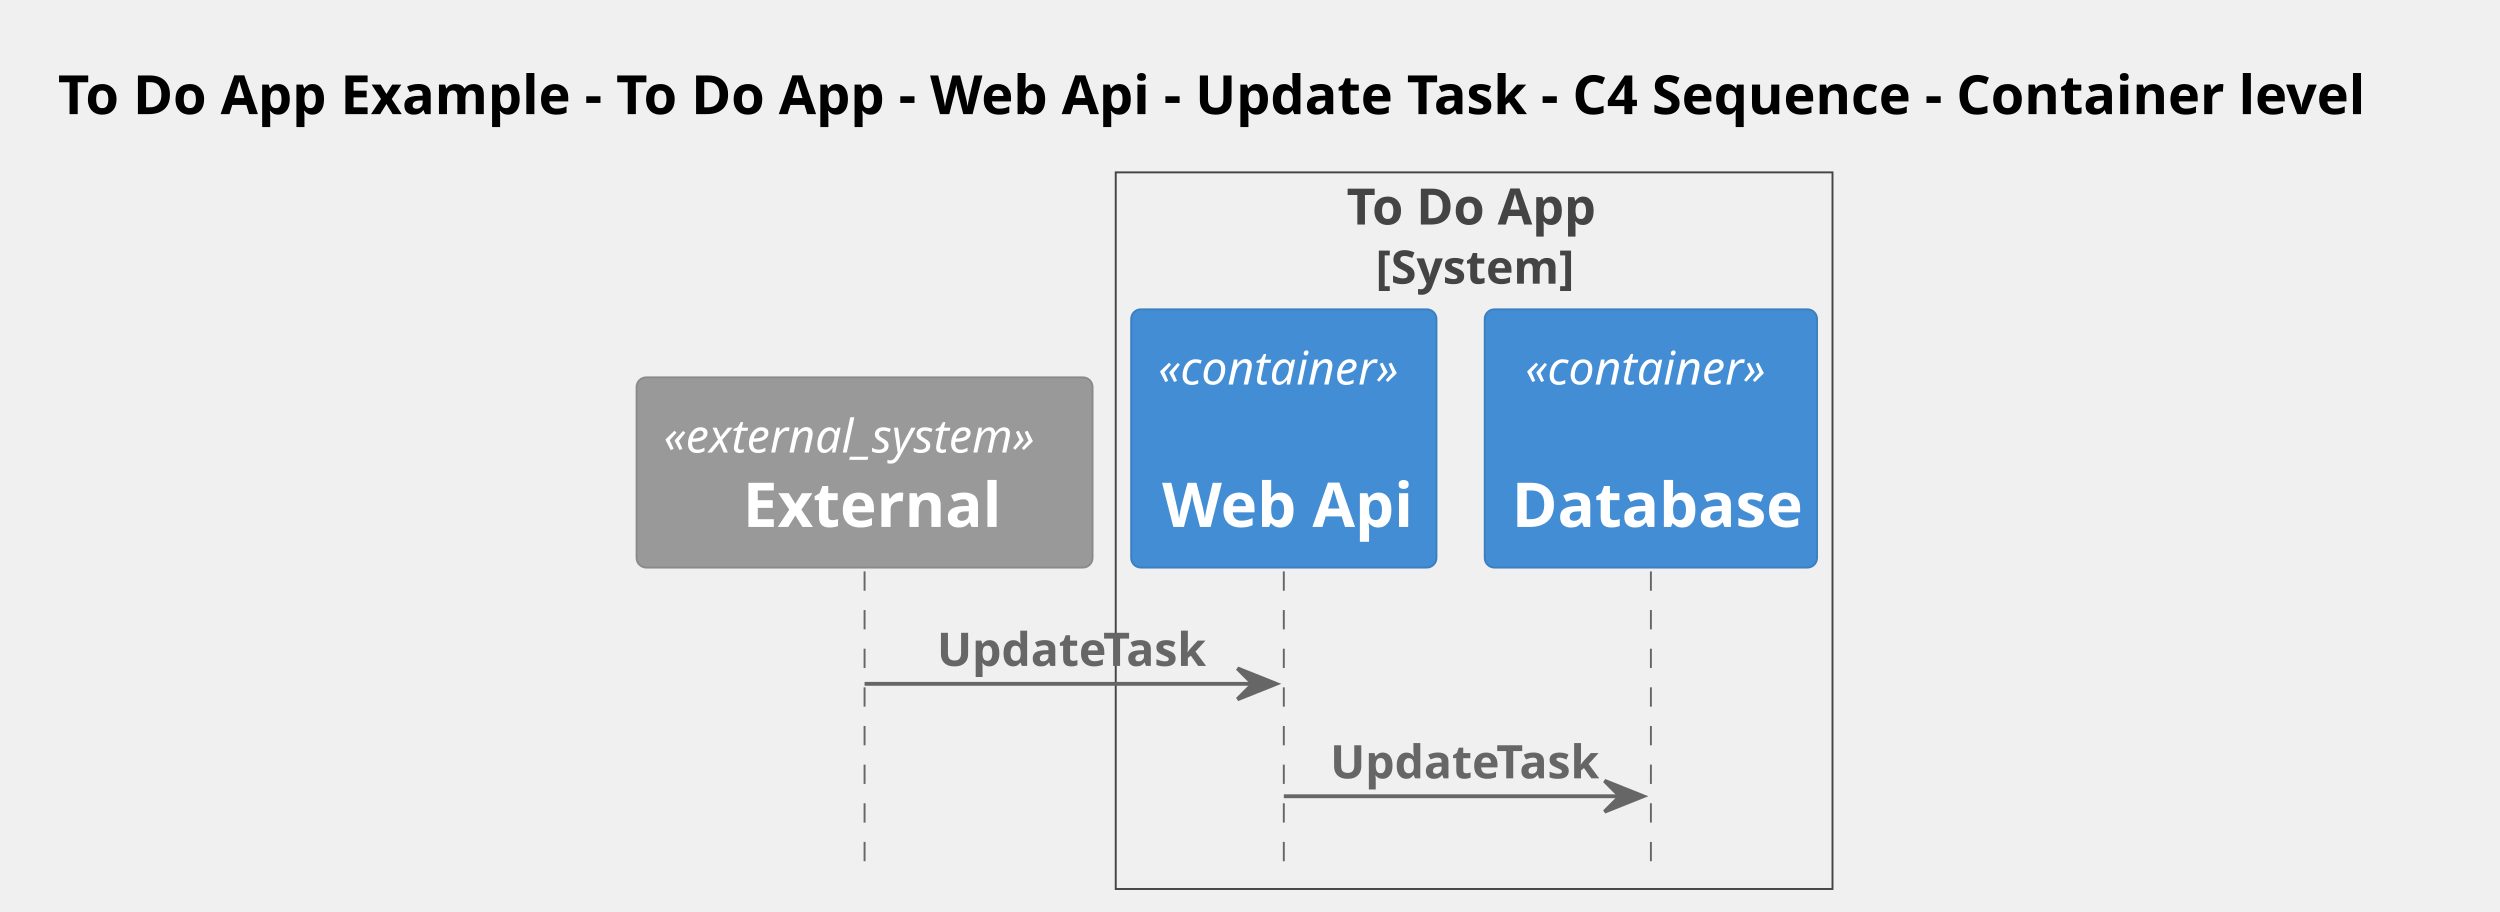
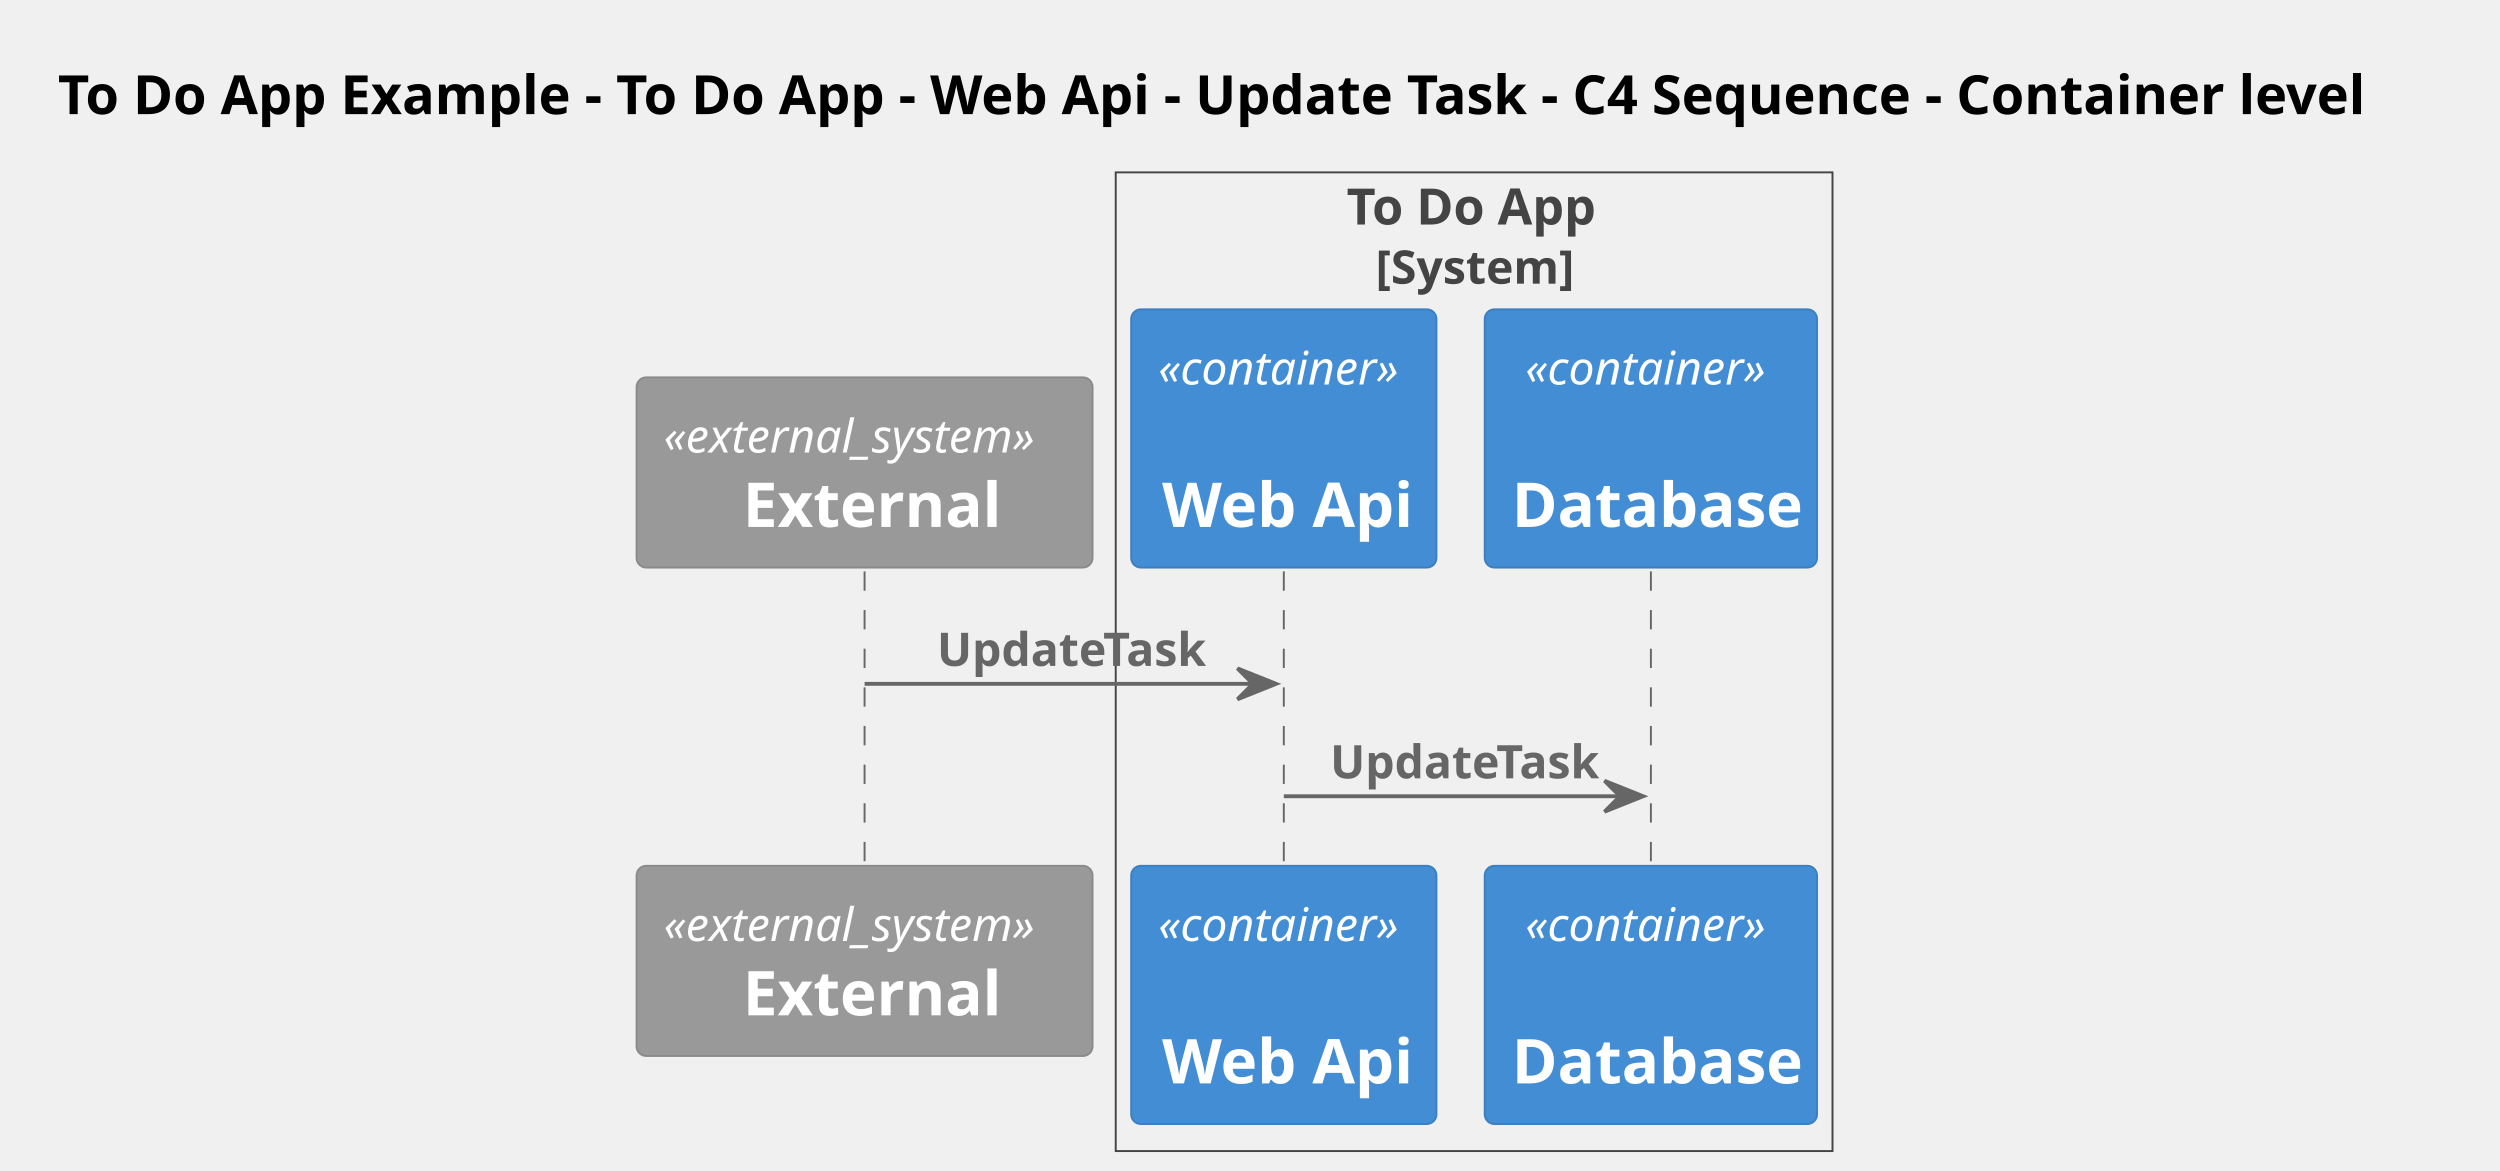
- <svg xmlns="http://www.w3.org/2000/svg" contentStyleType="text/css" height="236px" preserveAspectRatio="none" style="width:647px;height:236px;background:#FFFFFF;" version="1.1" viewBox="0 0 647 236" width="647px" zoomAndPan="magnify">
+ <svg xmlns="http://www.w3.org/2000/svg" contentStyleType="text/css" height="303px" preserveAspectRatio="none" style="width:647px;height:303px;background:#FFFFFF;" version="1.1" viewBox="0 0 647 303" width="647px" zoomAndPan="magnify">
  <defs />
  <g>
-     <rect fill="none" height="185.461" style="stroke:#444444;stroke-width:0.5;" width="185.5" x="288.75" y="44.609" />
+     <rect fill="none" height="253.289" style="stroke:#444444;stroke-width:0.5;" width="185.5" x="288.75" y="44.609" />
    <text fill="#444444" font-family="sans-serif" font-size="13" font-weight="bold" lengthAdjust="spacing" textLength="66" x="348.5" y="58.105">To Do App</text>
    <text fill="#444444" font-family="sans-serif" font-size="12" font-weight="bold" lengthAdjust="spacing" textLength="51" x="356" y="73.418">[System]</text>
    <text fill="#000000" font-family="sans-serif" font-size="14" font-weight="bold" lengthAdjust="spacing" textLength="614" x="15" y="29.533">To Do App Example - To Do App - Web Api - Update Task - C4 Sequence - Container level</text>
    <line style="stroke:#666666;stroke-width:0.5;stroke-dasharray:5.0,5.0;" x1="223.75" x2="223.75" y1="147.883" y2="224.07" />
    <line style="stroke:#666666;stroke-width:0.5;stroke-dasharray:5.0,5.0;" x1="332.25" x2="332.25" y1="147.883" y2="224.07" />
    <line style="stroke:#666666;stroke-width:0.5;stroke-dasharray:5.0,5.0;" x1="427.25" x2="427.25" y1="147.883" y2="224.07" />
    <rect fill="#999999" height="49.219" rx="2.5" ry="2.5" style="stroke:#8A8A8A;stroke-width:0.5;" width="118" x="164.75" y="97.664" />
    <text fill="#FFFFFF" font-family="sans-serif" font-size="12" font-style="italic" lengthAdjust="spacing" textLength="104" x="171.75" y="117.121">«external_system»</text>
    <text fill="#FFFFFF" font-family="sans-serif" font-size="16" font-weight="bold" lengthAdjust="spacing" textLength="63" x="192.25" y="136.367">External</text>
    <rect fill="#438DD5" height="66.828" rx="2.5" ry="2.5" style="stroke:#3C7FC0;stroke-width:0.5;" width="79" x="292.75" y="80.055" />
    <text fill="#FFFFFF" font-family="sans-serif" font-size="12" font-style="italic" lengthAdjust="spacing" textLength="65" x="299.75" y="99.512">«container»</text>
    <text fill="#FFFFFF" font-family="sans-serif" font-size="14" lengthAdjust="spacing" textLength="4" x="330.25" y="116.682"> </text>
    <text fill="#FFFFFF" font-family="sans-serif" font-size="16" font-weight="bold" lengthAdjust="spacing" textLength="63" x="300.75" y="136.367">Web Api</text>
    <rect fill="#438DD5" height="66.828" rx="2.5" ry="2.5" style="stroke:#3C7FC0;stroke-width:0.5;" width="86" x="384.25" y="80.055" />
    <text fill="#FFFFFF" font-family="sans-serif" font-size="12" font-style="italic" lengthAdjust="spacing" textLength="65" x="394.75" y="99.512">«container»</text>
    <text fill="#FFFFFF" font-family="sans-serif" font-size="14" lengthAdjust="spacing" textLength="4" x="425.25" y="116.682"> </text>
    <text fill="#FFFFFF" font-family="sans-serif" font-size="16" font-weight="bold" lengthAdjust="spacing" textLength="72" x="391.25" y="136.367">Database</text>
+     <rect fill="#999999" height="49.219" rx="2.5" ry="2.5" style="stroke:#8A8A8A;stroke-width:0.5;" width="118" x="164.75" y="224.07" />
+     <text fill="#FFFFFF" font-family="sans-serif" font-size="12" font-style="italic" lengthAdjust="spacing" textLength="104" x="171.75" y="243.527">«external_system»</text>
+     <text fill="#FFFFFF" font-family="sans-serif" font-size="16" font-weight="bold" lengthAdjust="spacing" textLength="63" x="192.25" y="262.773">External</text>
+     <rect fill="#438DD5" height="66.828" rx="2.5" ry="2.5" style="stroke:#3C7FC0;stroke-width:0.5;" width="79" x="292.75" y="224.07" />
+     <text fill="#FFFFFF" font-family="sans-serif" font-size="12" font-style="italic" lengthAdjust="spacing" textLength="65" x="299.75" y="243.527">«container»</text>
+     <text fill="#FFFFFF" font-family="sans-serif" font-size="14" lengthAdjust="spacing" textLength="4" x="330.25" y="260.697"> </text>
+     <text fill="#FFFFFF" font-family="sans-serif" font-size="16" font-weight="bold" lengthAdjust="spacing" textLength="63" x="300.75" y="280.383">Web Api</text>
+     <rect fill="#438DD5" height="66.828" rx="2.5" ry="2.5" style="stroke:#3C7FC0;stroke-width:0.5;" width="86" x="384.25" y="224.07" />
+     <text fill="#FFFFFF" font-family="sans-serif" font-size="12" font-style="italic" lengthAdjust="spacing" textLength="65" x="394.75" y="243.527">«container»</text>
+     <text fill="#FFFFFF" font-family="sans-serif" font-size="14" lengthAdjust="spacing" textLength="4" x="425.25" y="260.697"> </text>
+     <text fill="#FFFFFF" font-family="sans-serif" font-size="16" font-weight="bold" lengthAdjust="spacing" textLength="72" x="391.25" y="280.383">Database</text>
    <polygon fill="#666666" points="320.25,172.977,330.25,176.977,320.25,180.977,324.25,176.977" style="stroke:#666666;stroke-width:1.0;" />
    <line style="stroke:#666666;stroke-width:1.0;" x1="223.75" x2="326.25" y1="176.977" y2="176.977" />
    <text fill="#666666" font-family="sans-serif" font-size="12" font-weight="bold" lengthAdjust="spacing" textLength="40" x="242.5" y="172.34">Update</text>
    <text fill="#666666" font-family="sans-serif" font-size="12" font-weight="bold" lengthAdjust="spacing" textLength="3" x="282.5" y="172.34"> </text>
    <text fill="#666666" font-family="sans-serif" font-size="12" font-weight="bold" lengthAdjust="spacing" textLength="28" x="285.5" y="172.34">Task</text>
    <polygon fill="#666666" points="415.25,202.07,425.25,206.07,415.25,210.07,419.25,206.07" style="stroke:#666666;stroke-width:1.0;" />
    <line style="stroke:#666666;stroke-width:1.0;" x1="332.25" x2="421.25" y1="206.07" y2="206.07" />
    <text fill="#666666" font-family="sans-serif" font-size="12" font-weight="bold" lengthAdjust="spacing" textLength="40" x="344.25" y="201.434">Update</text>
    <text fill="#666666" font-family="sans-serif" font-size="12" font-weight="bold" lengthAdjust="spacing" textLength="3" x="384.25" y="201.434"> </text>
    <text fill="#666666" font-family="sans-serif" font-size="12" font-weight="bold" lengthAdjust="spacing" textLength="28" x="387.25" y="201.434">Task</text>
  </g>
</svg>
